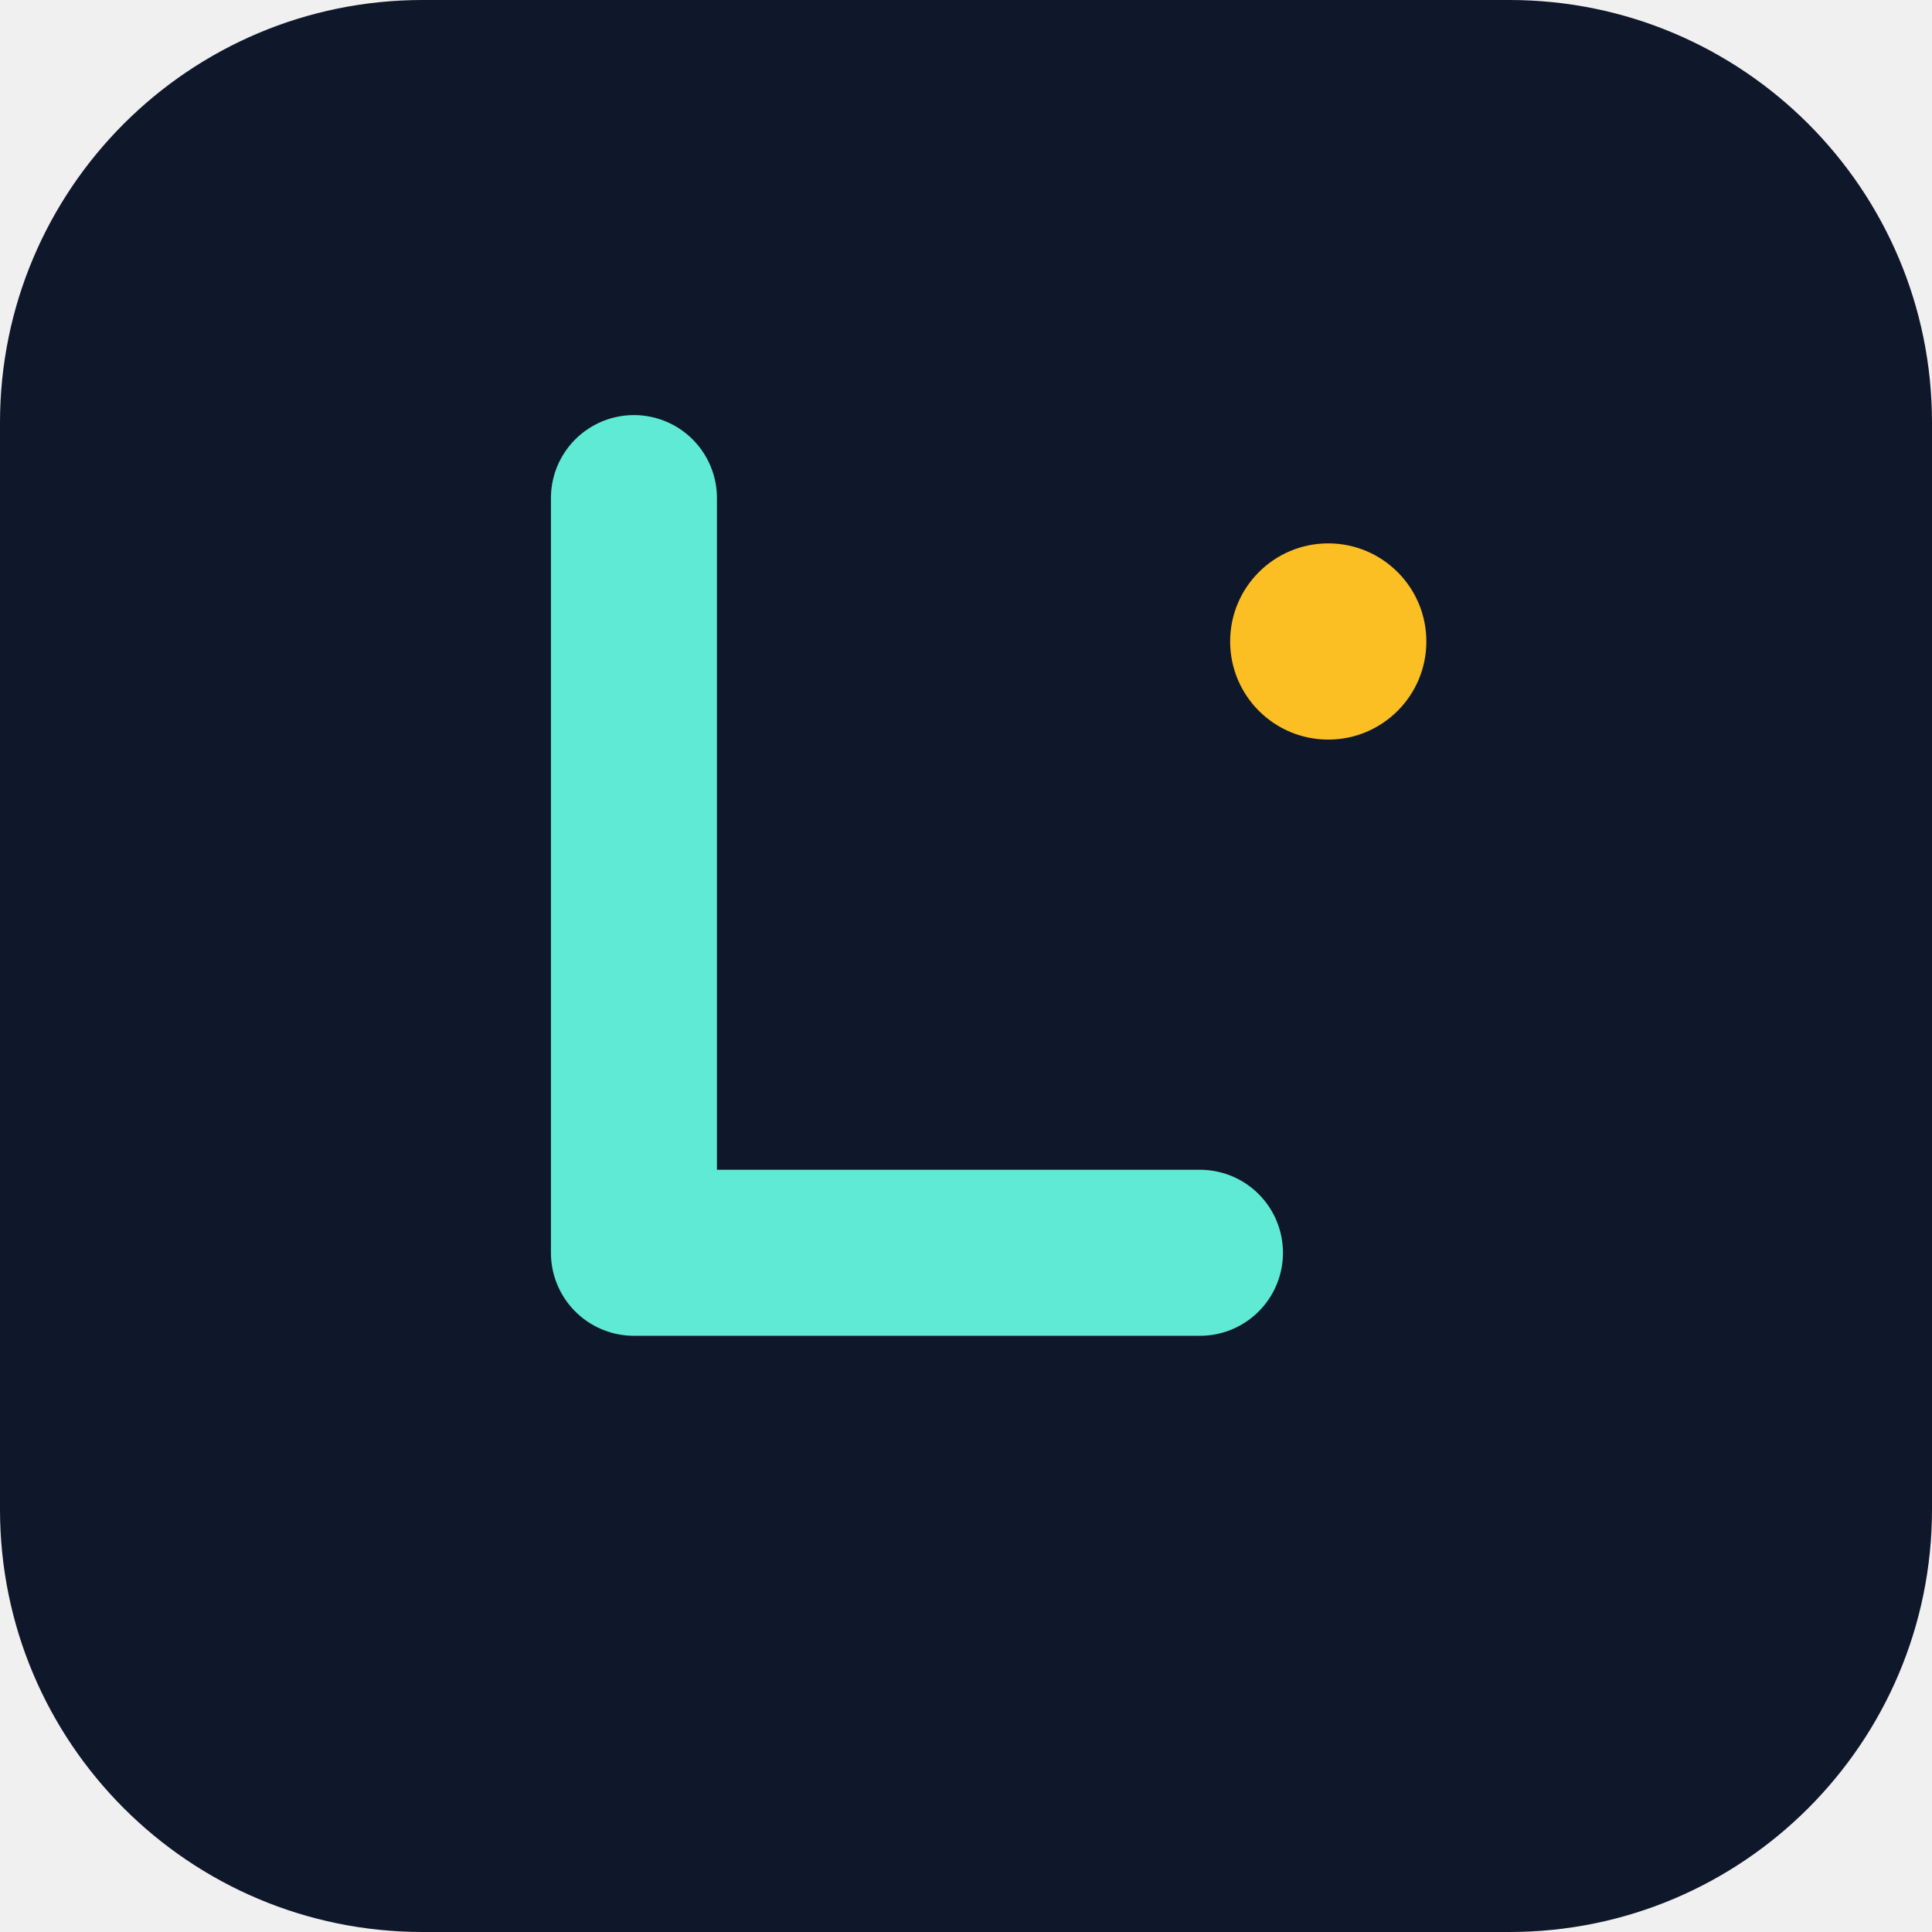
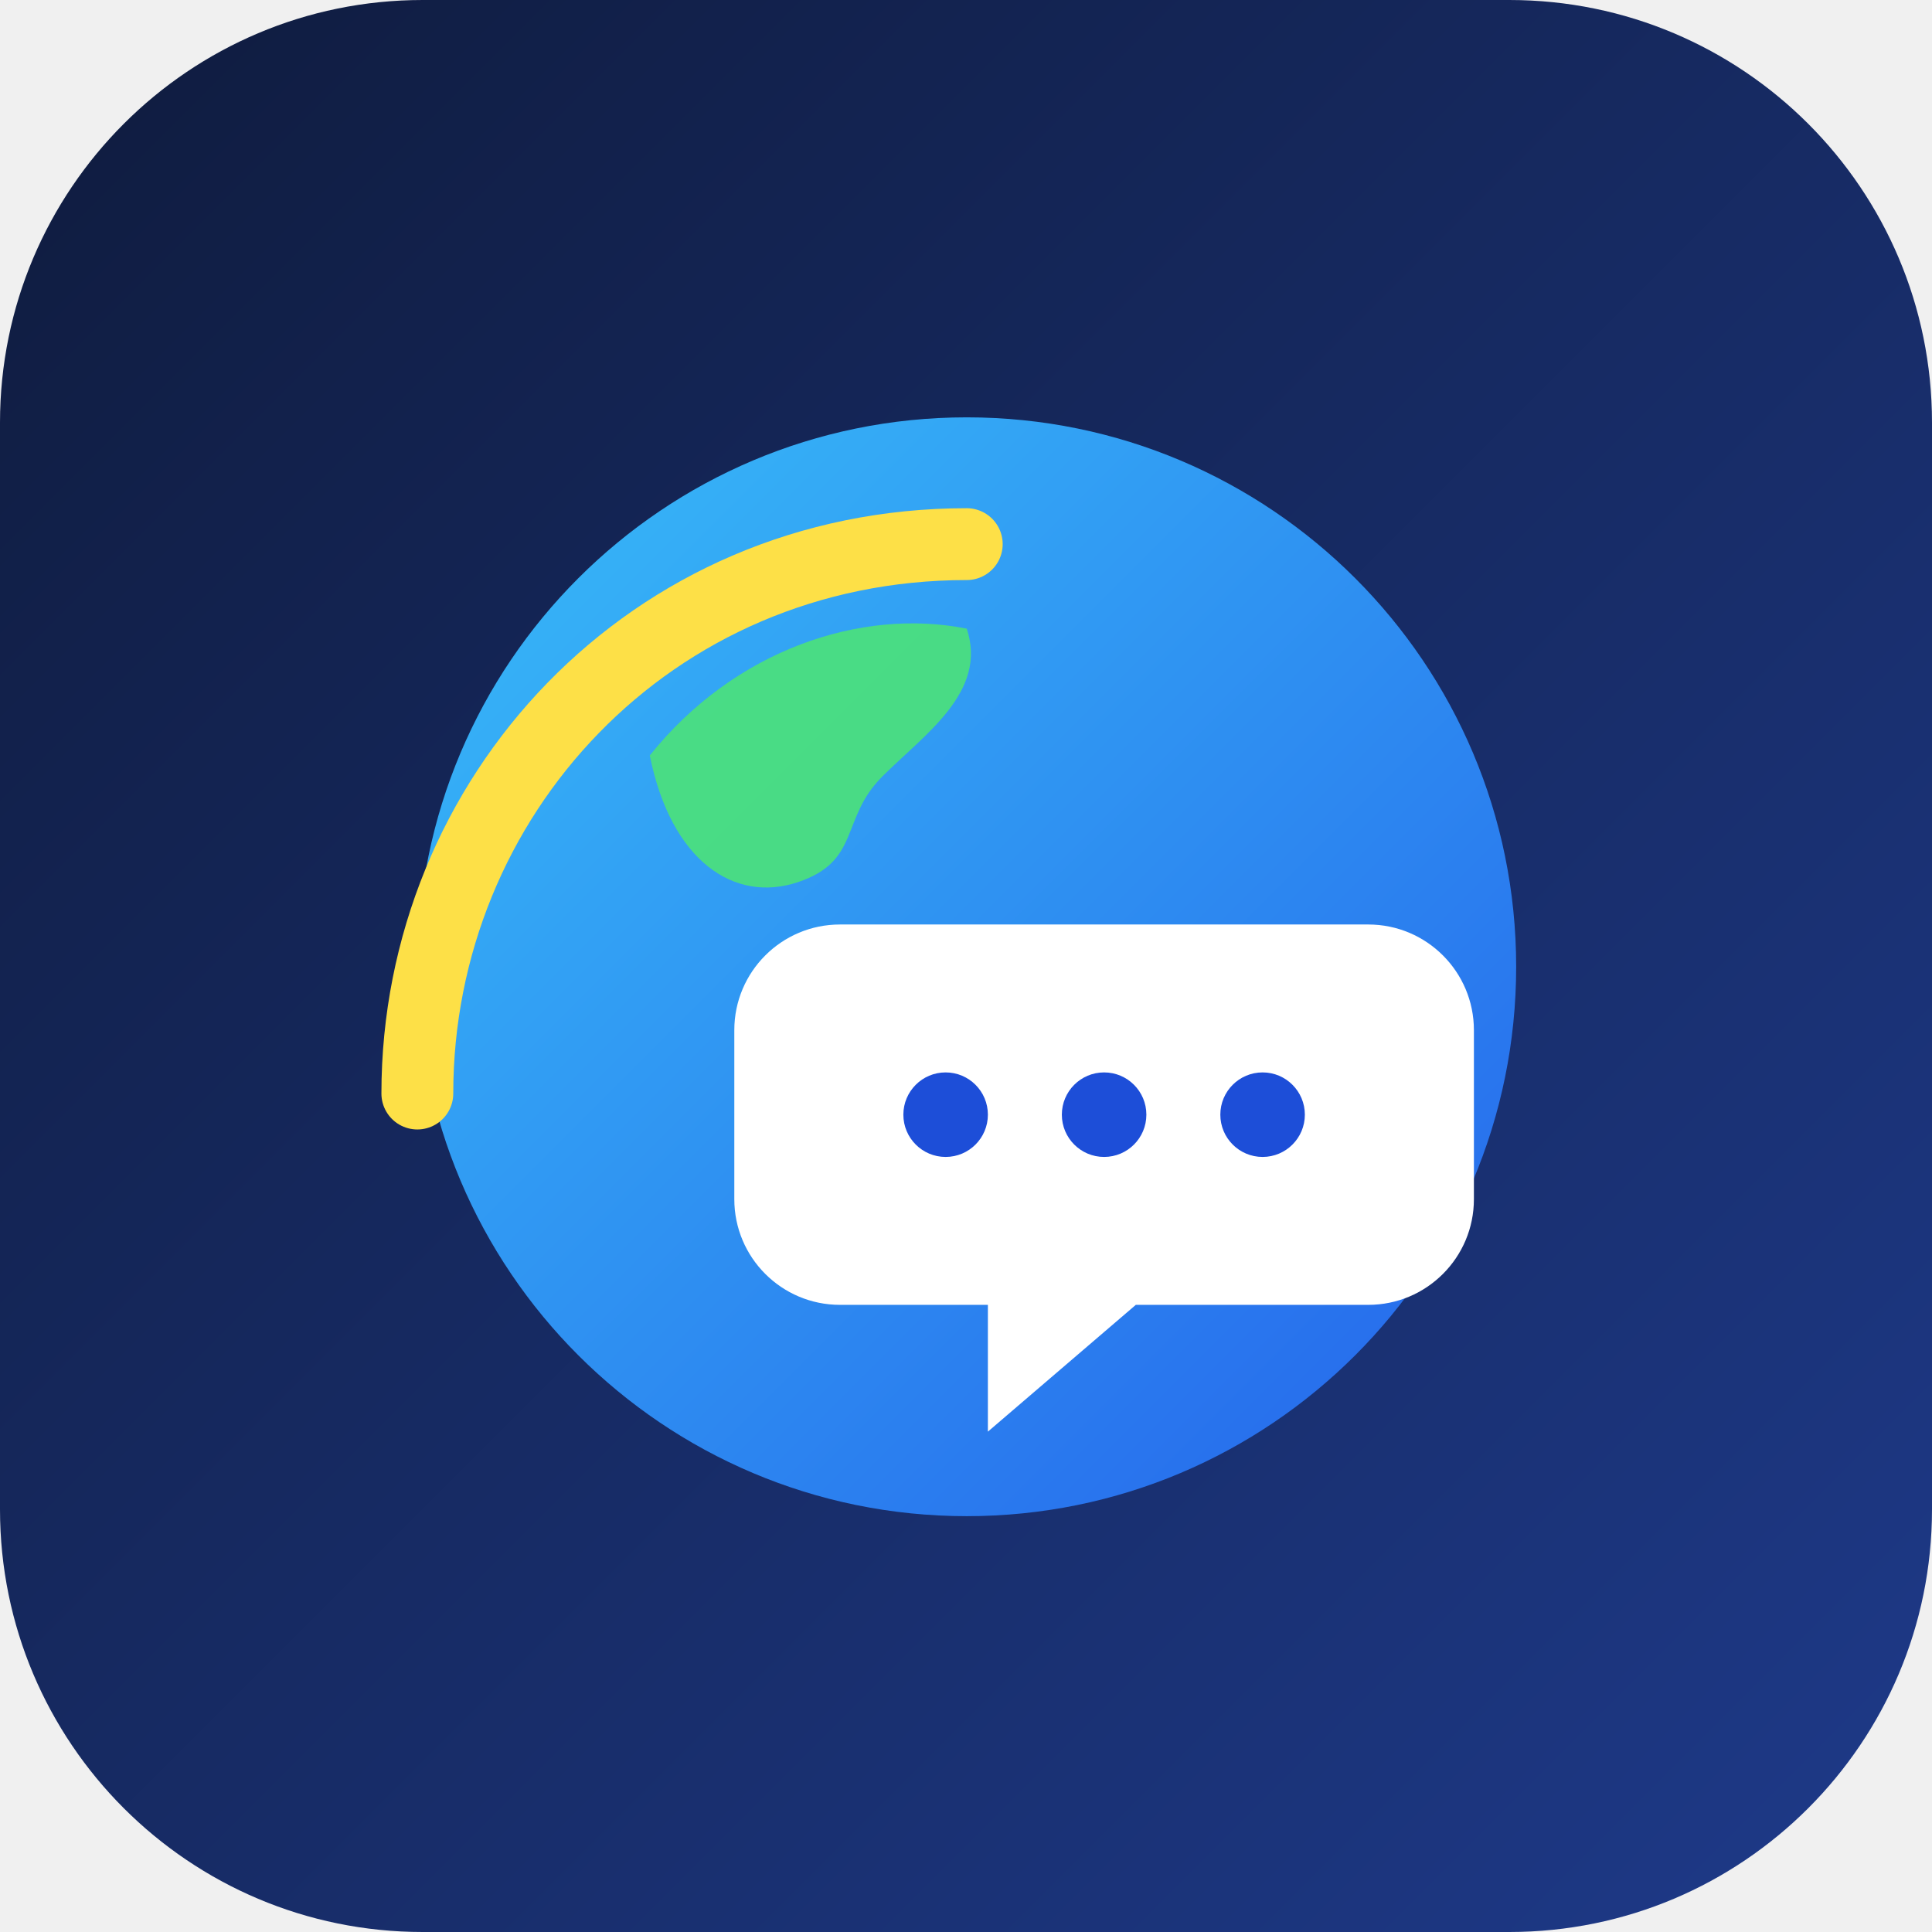
<svg xmlns="http://www.w3.org/2000/svg" viewBox="0 0 512 512">
-   <rect width="512" height="512" rx="112" fill="#0f172a" />
-   <path d="M168 132v200h150" fill="none" stroke="#5eead4" stroke-width="44" stroke-linecap="round" stroke-linejoin="round" />
-   <circle cx="352" cy="170" r="26" fill="#fbbf24" />
+   <defs>
+     <linearGradient id="b" x1="0" y1="0" x2="1" y2="1">
+       <stop offset="0" stop-color="#0f1b3d" />
+       <stop offset="1" stop-color="#1e3a8a" />
+     </linearGradient>
+     <linearGradient id="g" x1="0" y1="0" x2="1" y2="1">
+       <stop offset="0" stop-color="#38bdf8" />
+       <stop offset="1" stop-color="#2563eb" />
+     </linearGradient>
+   </defs>
+   <rect width="512" height="512" rx="112" fill="url(#b)" />
+   <g transform="translate(77 77) scale(5.6)">
+     <circle cx="32" cy="32" r="26" fill="url(#g)" />
+     <path d="M17 22c4-5 10-7 15-6 1 3-2 5-4 7s-1 4-4 5-6-1-7-6zM36 36c4-2 9-1 12 2-1 6-6 10-11 10-2-3-1-9-1-12z" fill="#4ade80" opacity=".95" />
+     <path d="M6 38c0-14 11-26 26-26" fill="none" stroke="#fde047" stroke-width="3.4" stroke-linecap="round" />
+     <path d="M26 30h25a5 5 0 0 1 5 5v8a5 5 0 0 1-5 5H40l-7 6v-6h-7a5 5 0 0 1-5-5v-8a5 5 0 0 1 5-5z" fill="#fff" />
+     <circle cx="31" cy="39" r="2" fill="#1d4ed8" />
+     <circle cx="38.5" cy="39" r="2" fill="#1d4ed8" />
+     <circle cx="46" cy="39" r="2" fill="#1d4ed8" />
+   </g>
</svg>
